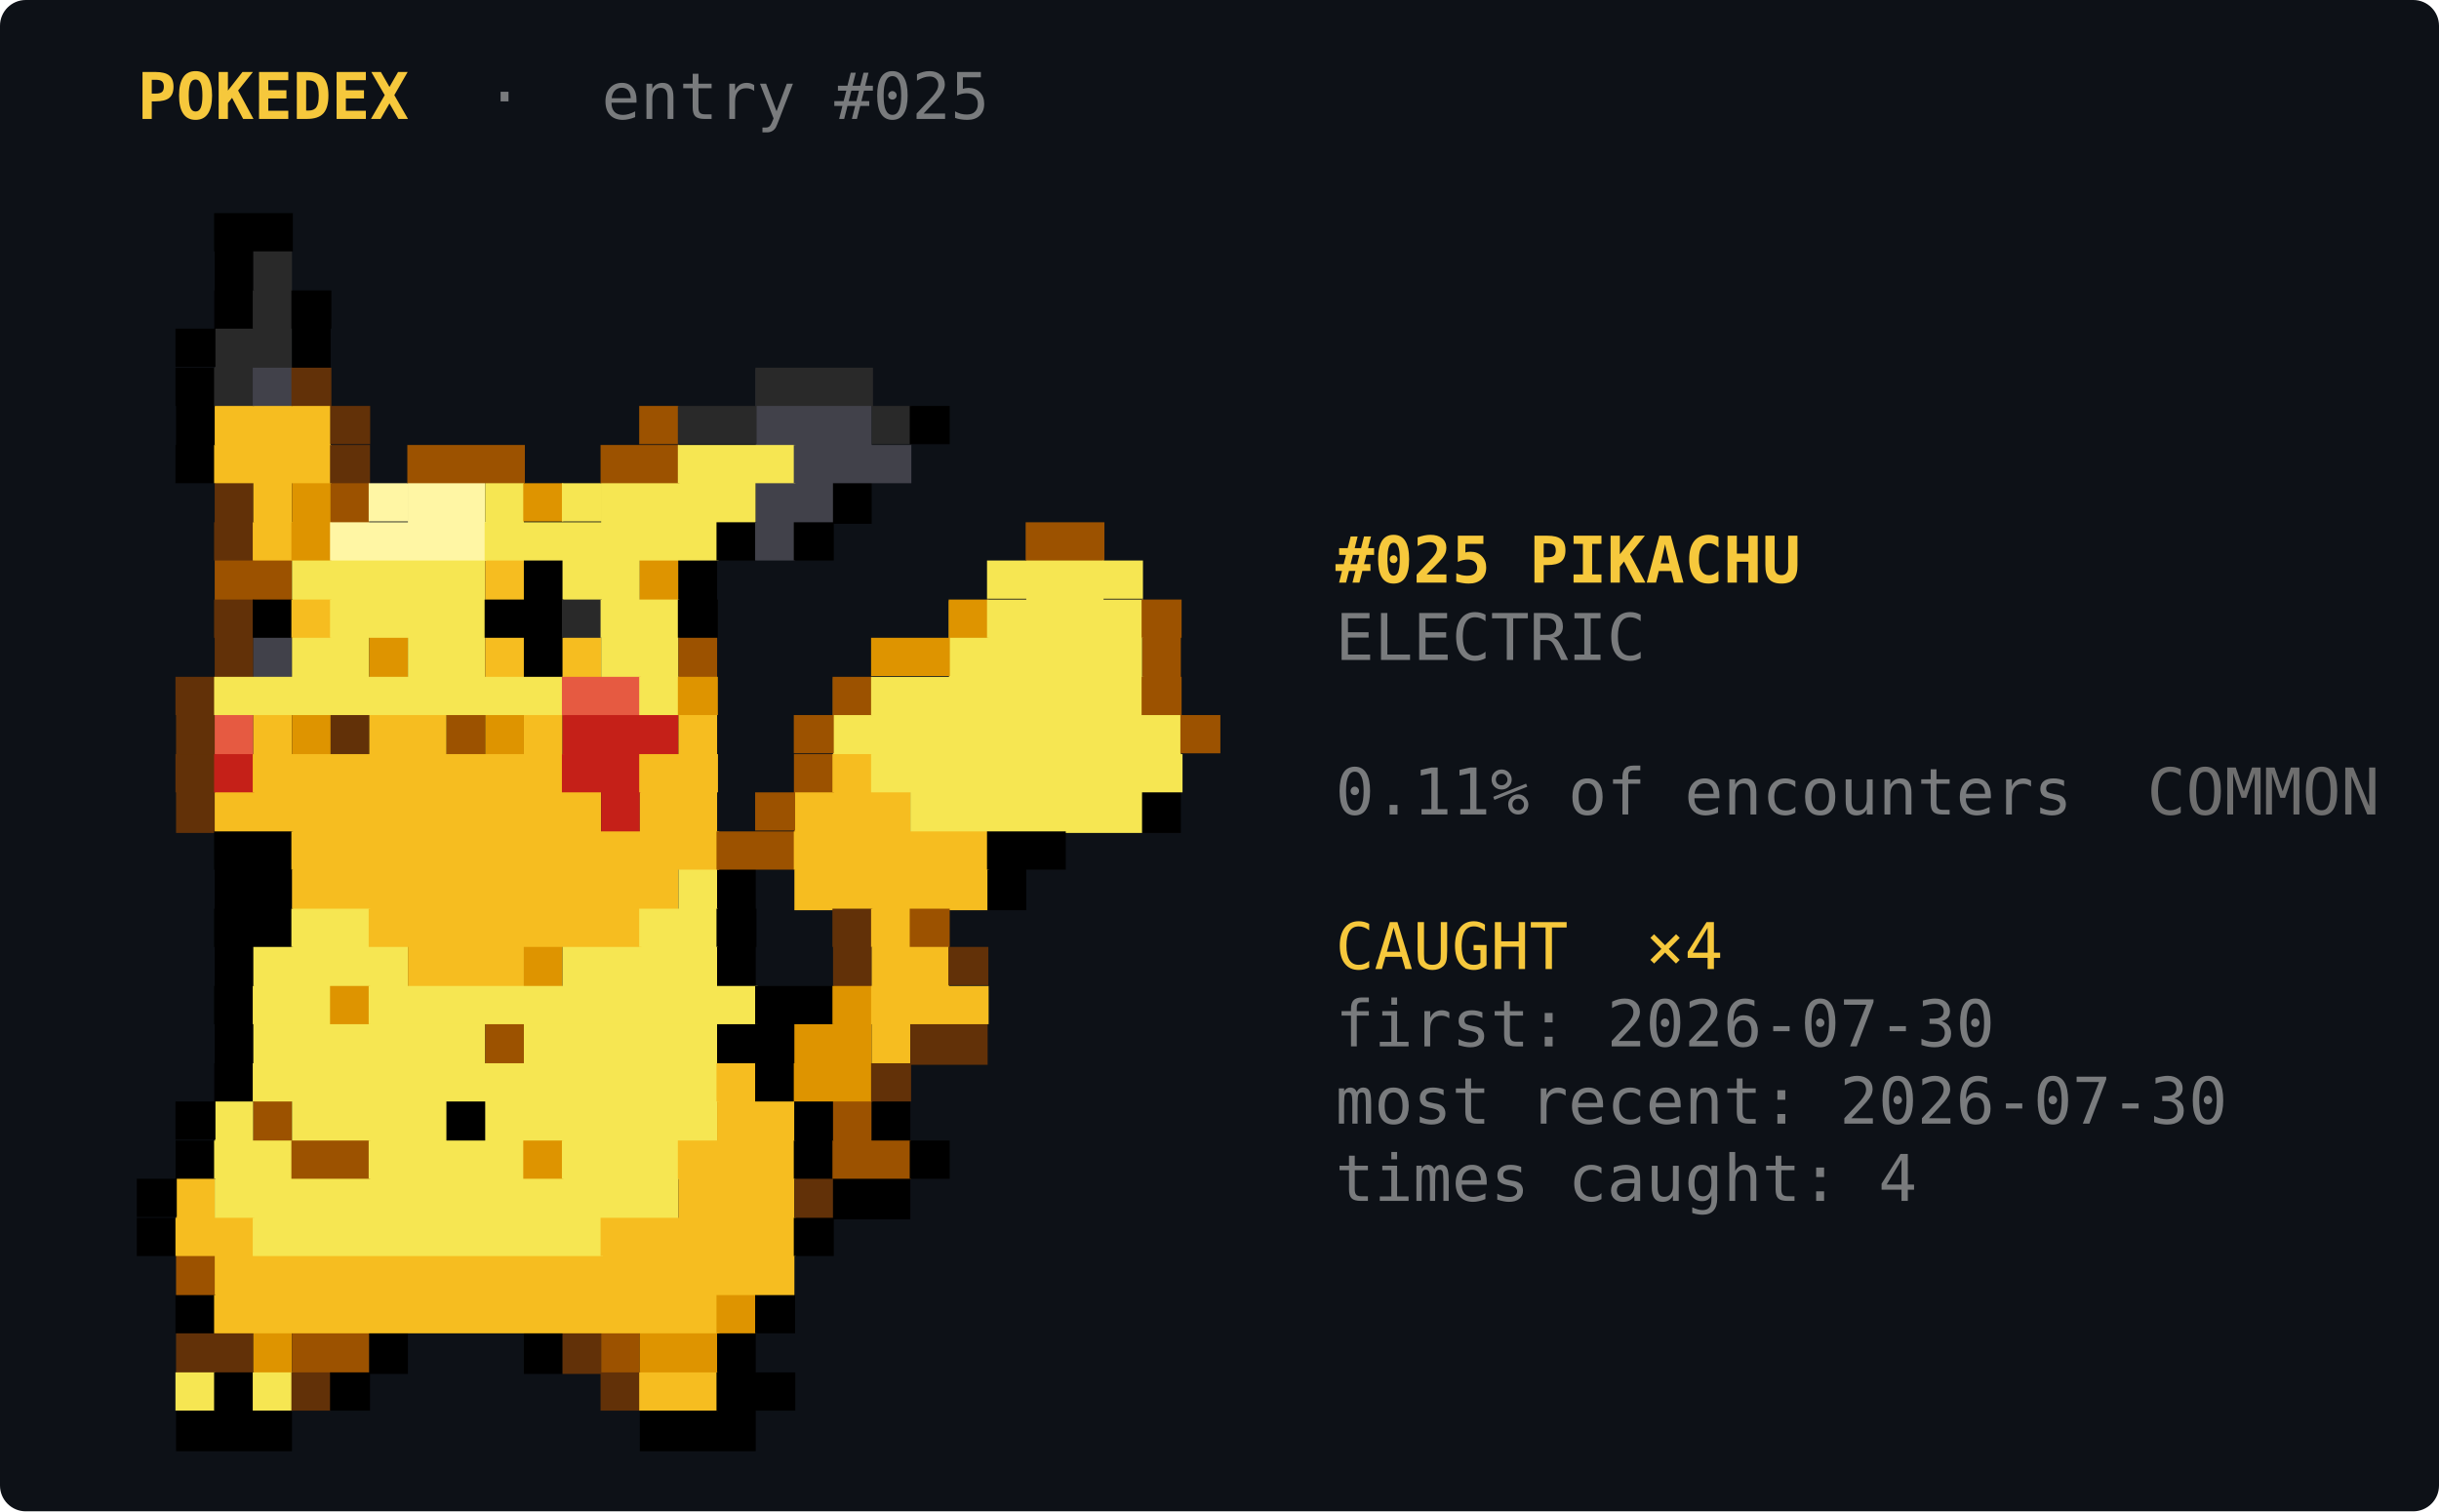
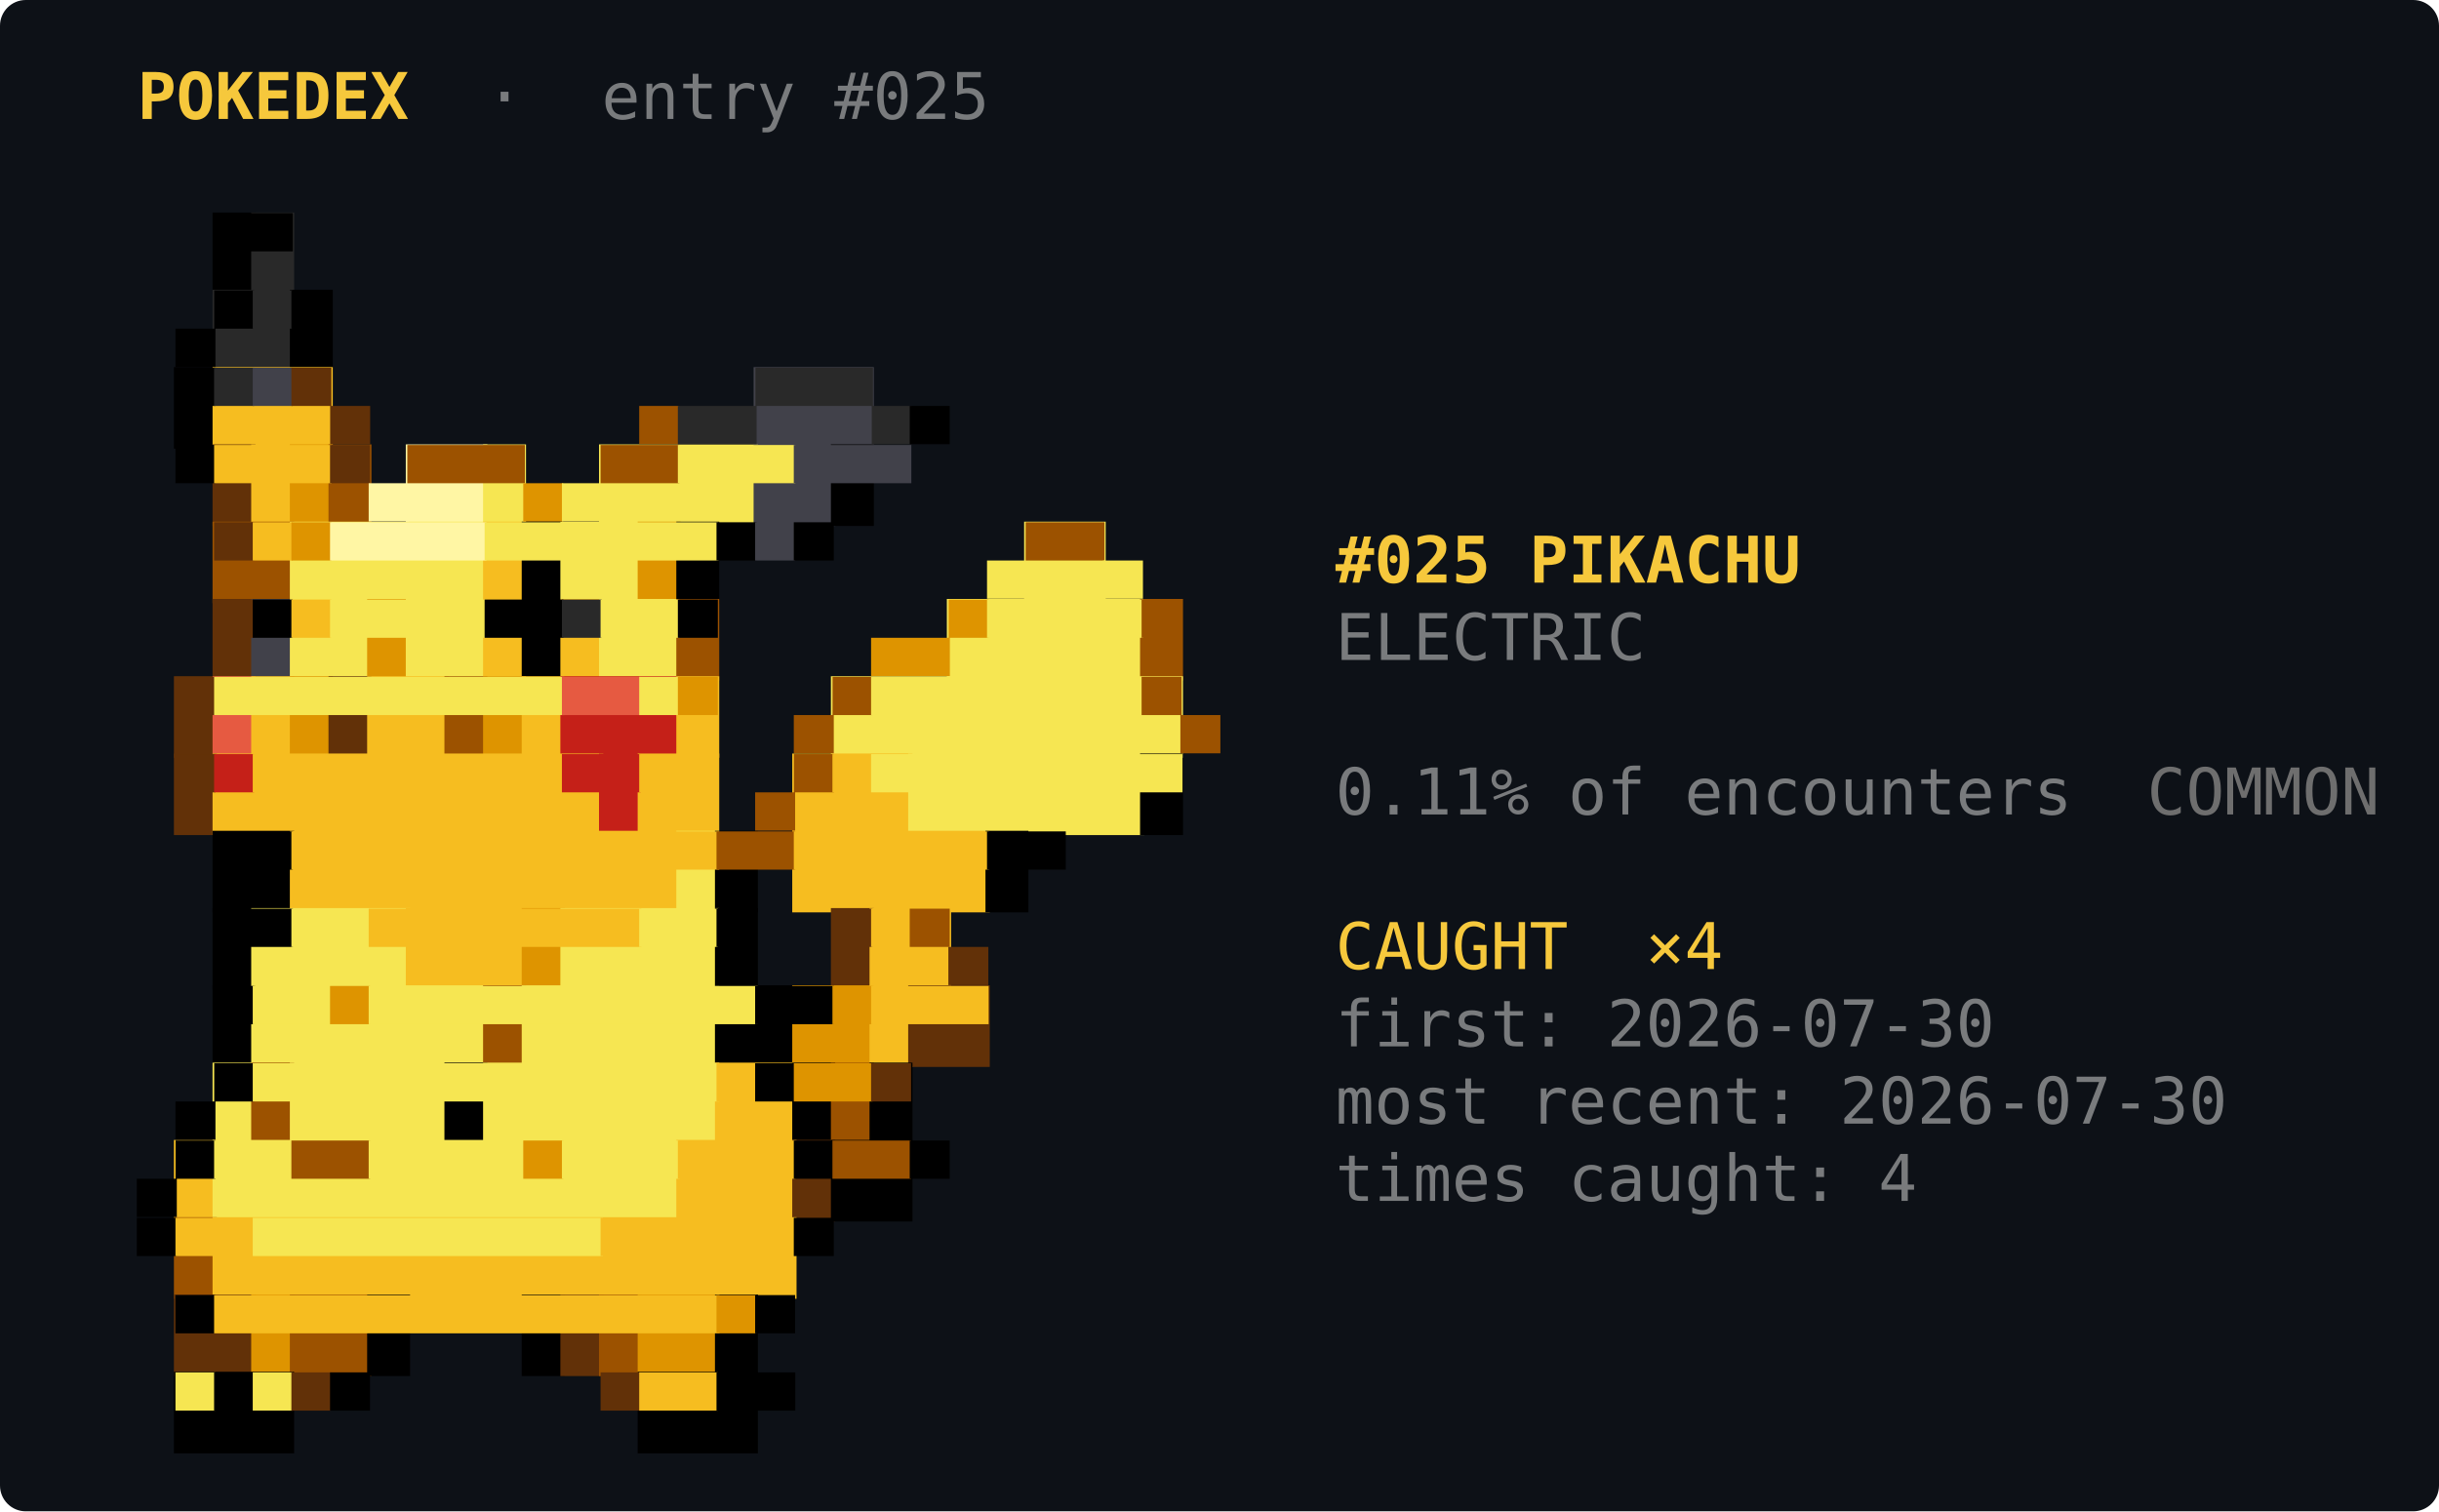
<svg xmlns="http://www.w3.org/2000/svg" width="568" height="352" viewBox="0 0 568.0 352.0" font-family="ui-monospace,SFMono-Regular,Menlo,Consolas,monospace" font-size="15">
  <rect width="100%" height="100%" fill="#0d1117" rx="6" />
-   <rect x="50" y="50" width="9" height="18" fill="#000000" />
-   <rect x="59" y="50" width="9" height="18" fill="#292929" />
-   <rect x="50" y="68" width="18" height="18" fill="#292929" />
-   <rect x="68" y="68" width="9" height="18" fill="#000000" />
-   <rect x="41" y="86" width="9" height="18" fill="#000000" />
-   <rect x="50" y="86" width="27" height="18" fill="#f6bd20" />
-   <rect x="176" y="86" width="27" height="18" fill="#41414a" />
-   <rect x="50" y="104" width="9" height="18" fill="#623108" />
-   <rect x="59" y="104" width="9" height="18" fill="#f6bd20" />
-   <rect x="68" y="104" width="9" height="18" fill="#de9400" />
-   <rect x="77" y="104" width="9" height="18" fill="#9c5200" />
-   <rect x="95" y="104" width="18" height="18" fill="#fff6a4" />
-   <rect x="113" y="104" width="9" height="18" fill="#f6e652" />
-   <rect x="140" y="104" width="36" height="18" fill="#f6e652" />
-   <rect x="176" y="104" width="18" height="18" fill="#41414a" />
-   <rect x="194" y="104" width="9" height="18" fill="#000000" />
-   <rect x="50" y="122" width="18" height="18" fill="#9c5200" />
-   <rect x="68" y="122" width="45" height="18" fill="#f6e652" />
-   <rect x="113" y="122" width="9" height="18" fill="#f6bd20" />
-   <rect x="122" y="122" width="9" height="18" fill="#000000" />
-   <rect x="131" y="122" width="18" height="18" fill="#f6e652" />
-   <rect x="149" y="122" width="9" height="18" fill="#de9400" />
-   <rect x="158" y="122" width="9" height="18" fill="#000000" />
-   <rect x="239" y="122" width="18" height="18" fill="#f6e652" />
-   <rect x="50" y="140" width="9" height="18" fill="#623108" />
-   <rect x="59" y="140" width="9" height="18" fill="#41414a" />
-   <rect x="68" y="140" width="18" height="18" fill="#f6e652" />
-   <rect x="86" y="140" width="9" height="18" fill="#de9400" />
-   <rect x="95" y="140" width="18" height="18" fill="#f6e652" />
-   <rect x="113" y="140" width="9" height="18" fill="#f6bd20" />
-   <rect x="122" y="140" width="9" height="18" fill="#000000" />
-   <rect x="131" y="140" width="9" height="18" fill="#f6bd20" />
-   <rect x="140" y="140" width="18" height="18" fill="#f6e652" />
-   <rect x="158" y="140" width="9" height="18" fill="#9c5200" />
-   <rect x="221" y="140" width="45" height="18" fill="#f6e652" />
-   <rect x="266" y="140" width="9" height="18" fill="#9c5200" />
-   <rect x="41" y="158" width="9" height="18" fill="#623108" />
-   <rect x="50" y="158" width="9" height="18" fill="#e65a41" />
-   <rect x="59" y="158" width="9" height="18" fill="#f6bd20" />
-   <rect x="68" y="158" width="9" height="18" fill="#de9400" />
-   <rect x="77" y="158" width="9" height="18" fill="#623108" />
-   <rect x="86" y="158" width="18" height="18" fill="#f6bd20" />
-   <rect x="104" y="158" width="9" height="18" fill="#9c5200" />
-   <rect x="113" y="158" width="9" height="18" fill="#de9400" />
-   <rect x="122" y="158" width="9" height="18" fill="#f6bd20" />
-   <rect x="131" y="158" width="27" height="18" fill="#c52018" />
-   <rect x="158" y="158" width="9" height="18" fill="#f6bd20" />
-   <rect x="194" y="158" width="81" height="18" fill="#f6e652" />
-   <rect x="41" y="176" width="9" height="18" fill="#623108" />
-   <rect x="50" y="176" width="90" height="18" fill="#f6bd20" />
-   <rect x="140" y="176" width="9" height="18" fill="#c52018" />
-   <rect x="149" y="176" width="18" height="18" fill="#f6bd20" />
-   <rect x="185" y="176" width="27" height="18" fill="#f6bd20" />
-   <rect x="212" y="176" width="54" height="18" fill="#f6e652" />
-   <rect x="266" y="176" width="9" height="18" fill="#000000" />
-   <rect x="50" y="194" width="18" height="18" fill="#000000" />
-   <rect x="68" y="194" width="90" height="18" fill="#f6bd20" />
-   <rect x="158" y="194" width="9" height="18" fill="#f6e652" />
-   <rect x="167" y="194" width="9" height="18" fill="#000000" />
-   <rect x="185" y="194" width="45" height="18" fill="#f6bd20" />
-   <rect x="230" y="194" width="9" height="18" fill="#000000" />
-   <rect x="50" y="212" width="9" height="18" fill="#000000" />
-   <rect x="59" y="212" width="36" height="18" fill="#f6e652" />
-   <rect x="95" y="212" width="27" height="18" fill="#f6bd20" />
-   <rect x="122" y="212" width="9" height="18" fill="#de9400" />
-   <rect x="131" y="212" width="36" height="18" fill="#f6e652" />
-   <rect x="167" y="212" width="9" height="18" fill="#000000" />
-   <rect x="194" y="212" width="9" height="18" fill="#623108" />
-   <rect x="203" y="212" width="18" height="18" fill="#f6bd20" />
-   <rect x="50" y="230" width="9" height="18" fill="#000000" />
-   <rect x="59" y="230" width="54" height="18" fill="#f6e652" />
-   <rect x="113" y="230" width="9" height="18" fill="#9c5200" />
-   <rect x="122" y="230" width="45" height="18" fill="#f6e652" />
-   <rect x="167" y="230" width="18" height="18" fill="#000000" />
-   <rect x="185" y="230" width="18" height="18" fill="#de9400" />
-   <rect x="203" y="230" width="9" height="18" fill="#f6bd20" />
-   <rect x="212" y="230" width="18" height="18" fill="#623108" />
-   <rect x="50" y="248" width="9" height="18" fill="#f6e652" />
-   <rect x="59" y="248" width="9" height="18" fill="#9c5200" />
-   <rect x="68" y="248" width="36" height="18" fill="#f6e652" />
-   <rect x="104" y="248" width="9" height="18" fill="#000000" />
-   <rect x="113" y="248" width="54" height="18" fill="#f6e652" />
-   <rect x="167" y="248" width="18" height="18" fill="#f6bd20" />
-   <rect x="185" y="248" width="9" height="18" fill="#000000" />
-   <rect x="194" y="248" width="9" height="18" fill="#9c5200" />
-   <rect x="203" y="248" width="9" height="18" fill="#000000" />
-   <rect x="41" y="266" width="9" height="18" fill="#f6bd20" />
-   <rect x="50" y="266" width="108" height="18" fill="#f6e652" />
-   <rect x="158" y="266" width="27" height="18" fill="#f6bd20" />
-   <rect x="185" y="266" width="9" height="18" fill="#623108" />
-   <rect x="194" y="266" width="18" height="18" fill="#000000" />
-   <rect x="41" y="284" width="9" height="18" fill="#9c5200" />
-   <rect x="50" y="284" width="135" height="18" fill="#f6bd20" />
-   <rect x="41" y="302" width="18" height="18" fill="#623108" />
-   <rect x="59" y="302" width="9" height="18" fill="#de9400" />
-   <rect x="68" y="302" width="18" height="18" fill="#9c5200" />
-   <rect x="86" y="302" width="9" height="18" fill="#000000" />
-   <rect x="122" y="302" width="9" height="18" fill="#000000" />
-   <rect x="131" y="302" width="9" height="18" fill="#623108" />
-   <rect x="140" y="302" width="9" height="18" fill="#9c5200" />
-   <rect x="149" y="302" width="18" height="18" fill="#de9400" />
-   <rect x="167" y="302" width="9" height="18" fill="#000000" />
-   <rect x="41" y="320" width="27" height="18" fill="#000000" />
-   <rect x="149" y="320" width="27" height="18" fill="#000000" />
-   <text x="32.00" y="27.70" fill="#f6c83c" font-weight="bold" xml:space="preserve">POKEDEX</text>
-   <text x="113.00" y="27.70" fill="#797b7d" xml:space="preserve">·  entry #025</text>
-   <text x="50.00" y="63.70" fill="#000000" xml:space="preserve">▀▀</text>
-   <text x="41.00" y="81.70" fill="#000000" xml:space="preserve">▄▀</text>
-   <text x="59.00" y="81.70" fill="#292929" xml:space="preserve">▀</text>
-   <text x="68.00" y="81.70" fill="#000000" xml:space="preserve">▀</text>
-   <text x="41.00" y="99.70" fill="#000000" xml:space="preserve">▀</text>
-   <text x="50.00" y="99.70" fill="#292929" xml:space="preserve">▀</text>
-   <text x="59.00" y="99.70" fill="#41414a" xml:space="preserve">▀</text>
-   <text x="68.00" y="99.70" fill="#623108" xml:space="preserve">▀▄</text>
-   <text x="149.00" y="99.70" fill="#9c5200" xml:space="preserve">▄</text>
-   <text x="158.00" y="99.70" fill="#292929" xml:space="preserve">▄▄▀▀▀▄</text>
-   <text x="212.00" y="99.70" fill="#000000" xml:space="preserve">▄</text>
-   <text x="41.00" y="117.70" fill="#000000" xml:space="preserve">▀</text>
-   <text x="50.00" y="117.70" fill="#f6bd20" xml:space="preserve">▀▀▀</text>
-   <text x="77.00" y="117.70" fill="#623108" xml:space="preserve">▀</text>
-   <text x="86.00" y="117.70" fill="#fff6a4" xml:space="preserve">▄</text>
-   <text x="95.00" y="117.70" fill="#9c5200" xml:space="preserve">▀▀▀</text>
-   <text x="122.00" y="117.70" fill="#de9400" xml:space="preserve">▄</text>
-   <text x="131.00" y="117.70" fill="#f6e652" xml:space="preserve">▄</text>
-   <text x="140.00" y="117.70" fill="#9c5200" xml:space="preserve">▀▀</text>
-   <text x="158.00" y="117.70" fill="#f6e652" xml:space="preserve">▀▀▀</text>
-   <text x="185.00" y="117.70" fill="#41414a" xml:space="preserve">▀▀▀</text>
-   <text x="50.00" y="135.70" fill="#623108" xml:space="preserve">▀</text>
-   <text x="59.00" y="135.70" fill="#f6bd20" xml:space="preserve">▀</text>
-   <text x="68.00" y="135.70" fill="#de9400" xml:space="preserve">▀</text>
-   <text x="77.00" y="135.70" fill="#fff6a4" xml:space="preserve">▀▀▀▀</text>
-   <text x="113.00" y="135.70" fill="#f6e652" xml:space="preserve">▀▀▀▀▀▀</text>
-   <text x="167.00" y="135.70" fill="#000000" xml:space="preserve">▀</text>
-   <text x="176.00" y="135.70" fill="#41414a" xml:space="preserve">▀</text>
-   <text x="185.00" y="135.70" fill="#000000" xml:space="preserve">▀</text>
-   <text x="230.00" y="135.70" fill="#f6e652" xml:space="preserve">▄</text>
-   <text x="239.00" y="135.70" fill="#9c5200" xml:space="preserve">▀▀</text>
-   <text x="257.00" y="135.70" fill="#f6e652" xml:space="preserve">▄</text>
-   <text x="311.00" y="135.70" fill="#f6c83c" font-weight="bold" xml:space="preserve">#025 PIKACHU</text>
-   <text x="50.00" y="153.70" fill="#623108" xml:space="preserve">▀</text>
-   <text x="59.00" y="153.70" fill="#000000" xml:space="preserve">▀</text>
-   <text x="68.00" y="153.70" fill="#f6bd20" xml:space="preserve">▀</text>
-   <text x="77.00" y="153.70" fill="#f6e652" xml:space="preserve">▀▀▀▀</text>
-   <text x="113.00" y="153.70" fill="#000000" xml:space="preserve">▀▀</text>
-   <text x="131.00" y="153.70" fill="#292929" xml:space="preserve">▀</text>
-   <text x="140.00" y="153.70" fill="#f6e652" xml:space="preserve">▀▀</text>
-   <text x="158.00" y="153.70" fill="#000000" xml:space="preserve">▀</text>
-   <text x="203.00" y="153.70" fill="#de9400" xml:space="preserve">▄▄▀</text>
-   <text x="230.00" y="153.70" fill="#f6e652" xml:space="preserve">▀▀▀▀</text>
-   <text x="266.00" y="153.70" fill="#9c5200" xml:space="preserve">▀</text>
-   <text x="311.00" y="153.70" fill="#797b7d" xml:space="preserve">ELECTRIC</text>
-   <text x="41.00" y="171.70" fill="#623108" xml:space="preserve">▀</text>
-   <text x="50.00" y="171.70" fill="#f6e652" xml:space="preserve">▀▀▀▀▀▀▀▀▀</text>
-   <text x="131.00" y="171.70" fill="#e65a41" xml:space="preserve">▀▀</text>
-   <text x="149.00" y="171.70" fill="#f6e652" xml:space="preserve">▀</text>
-   <text x="158.00" y="171.70" fill="#de9400" xml:space="preserve">▀</text>
-   <text x="185.00" y="171.70" fill="#9c5200" xml:space="preserve">▄▀</text>
-   <text x="203.00" y="171.70" fill="#f6e652" xml:space="preserve">▀▀▀▀▀▀▀</text>
-   <text x="266.00" y="171.70" fill="#9c5200" xml:space="preserve">▀▄</text>
-   <text x="41.00" y="189.70" fill="#623108" xml:space="preserve">▀</text>
-   <text x="50.00" y="189.70" fill="#c52018" xml:space="preserve">▀</text>
-   <text x="59.00" y="189.70" fill="#f6bd20" xml:space="preserve">▀▀▀▀▀▀▀▀</text>
-   <text x="131.00" y="189.70" fill="#c52018" xml:space="preserve">▀▀</text>
-   <text x="149.00" y="189.70" fill="#f6bd20" xml:space="preserve">▀▀</text>
-   <text x="176.00" y="189.70" fill="#9c5200" xml:space="preserve">▄▀</text>
-   <text x="194.00" y="189.70" fill="#f6bd20" xml:space="preserve">▀</text>
-   <text x="203.00" y="189.70" fill="#f6e652" xml:space="preserve">▀▀▀▀▀▀▀▀</text>
-   <text x="311.00" y="189.70" fill="#797b7d" xml:space="preserve">0.11% of encounters</text>
-   <text x="500.00" y="189.70" fill="#6e6e6e" xml:space="preserve">COMMON</text>
-   <text x="50.00" y="207.70" fill="#000000" xml:space="preserve">▀▀</text>
-   <text x="68.00" y="207.70" fill="#f6bd20" xml:space="preserve">▀▀▀▀▀▀▀▀▀▀▀</text>
-   <text x="167.00" y="207.70" fill="#9c5200" xml:space="preserve">▀▀</text>
-   <text x="185.00" y="207.70" fill="#f6bd20" xml:space="preserve">▀▀▀▀▀</text>
-   <text x="230.00" y="207.70" fill="#000000" xml:space="preserve">▀▀</text>
-   <text x="50.00" y="225.70" fill="#000000" xml:space="preserve">▀▀</text>
-   <text x="68.00" y="225.70" fill="#f6e652" xml:space="preserve">▀▀</text>
-   <text x="86.00" y="225.70" fill="#f6bd20" xml:space="preserve">▀▀▀▀▀▀▀</text>
-   <text x="149.00" y="225.70" fill="#f6e652" xml:space="preserve">▀▀</text>
-   <text x="167.00" y="225.70" fill="#000000" xml:space="preserve">▀</text>
-   <text x="194.00" y="225.70" fill="#623108" xml:space="preserve">▀</text>
-   <text x="203.00" y="225.70" fill="#f6bd20" xml:space="preserve">▀</text>
-   <text x="212.00" y="225.70" fill="#9c5200" xml:space="preserve">▀</text>
-   <text x="221.00" y="225.70" fill="#623108" xml:space="preserve">▄</text>
-   <text x="311.00" y="225.70" fill="#f6c83c" xml:space="preserve">CAUGHT  ×4</text>
-   <text x="50.00" y="243.70" fill="#000000" xml:space="preserve">▀</text>
-   <text x="59.00" y="243.70" fill="#f6e652" xml:space="preserve">▀▀</text>
-   <text x="77.00" y="243.70" fill="#de9400" xml:space="preserve">▀</text>
-   <text x="86.00" y="243.70" fill="#f6e652" xml:space="preserve">▀▀▀▀▀▀▀▀▀▀</text>
-   <text x="176.00" y="243.70" fill="#000000" xml:space="preserve">▀▀</text>
-   <text x="194.00" y="243.70" fill="#de9400" xml:space="preserve">▀</text>
-   <text x="203.00" y="243.70" fill="#f6bd20" xml:space="preserve">▀▀▀</text>
-   <text x="311.00" y="243.70" fill="#797b7d" xml:space="preserve">first: 2026-07-30</text>
-   <text x="41.00" y="261.70" fill="#000000" xml:space="preserve">▄▀</text>
-   <text x="59.00" y="261.70" fill="#f6e652" xml:space="preserve">▀▀▀▀▀▀▀▀▀▀▀▀</text>
-   <text x="167.00" y="261.70" fill="#f6bd20" xml:space="preserve">▀</text>
-   <text x="176.00" y="261.70" fill="#000000" xml:space="preserve">▀</text>
-   <text x="185.00" y="261.70" fill="#de9400" xml:space="preserve">▀▀</text>
-   <text x="203.00" y="261.70" fill="#623108" xml:space="preserve">▀</text>
-   <text x="311.00" y="261.70" fill="#797b7d" xml:space="preserve">most recent: 2026-07-30</text>
-   <text x="32.00" y="279.70" fill="#000000" xml:space="preserve">▄▀</text>
-   <text x="50.00" y="279.70" fill="#f6e652" xml:space="preserve">▀▀</text>
-   <text x="68.00" y="279.70" fill="#9c5200" xml:space="preserve">▀▀</text>
-   <text x="86.00" y="279.70" fill="#f6e652" xml:space="preserve">▀▀▀▀</text>
-   <text x="122.00" y="279.70" fill="#de9400" xml:space="preserve">▀</text>
-   <text x="131.00" y="279.70" fill="#f6e652" xml:space="preserve">▀▀▀</text>
-   <text x="158.00" y="279.70" fill="#f6bd20" xml:space="preserve">▀▀▀</text>
-   <text x="185.00" y="279.70" fill="#000000" xml:space="preserve">▀</text>
-   <text x="194.00" y="279.70" fill="#9c5200" xml:space="preserve">▀▀</text>
-   <text x="212.00" y="279.70" fill="#000000" xml:space="preserve">▀</text>
-   <text x="311.00" y="279.70" fill="#797b7d" xml:space="preserve">times caught: 4</text>
-   <text x="32.00" y="297.70" fill="#000000" xml:space="preserve">▀</text>
-   <text x="41.00" y="297.70" fill="#f6bd20" xml:space="preserve">▀▀</text>
-   <text x="59.00" y="297.70" fill="#f6e652" xml:space="preserve">▀▀▀▀▀▀▀▀▀</text>
-   <text x="140.00" y="297.70" fill="#f6bd20" xml:space="preserve">▀▀▀▀▀</text>
-   <text x="185.00" y="297.70" fill="#000000" xml:space="preserve">▀</text>
-   <text x="41.00" y="315.70" fill="#000000" xml:space="preserve">▀</text>
-   <text x="50.00" y="315.70" fill="#f6bd20" xml:space="preserve">▀▀▀▀▀▀▀▀▀▀▀▀▀</text>
-   <text x="167.00" y="315.70" fill="#de9400" xml:space="preserve">▀</text>
-   <text x="176.00" y="315.70" fill="#000000" xml:space="preserve">▀</text>
-   <text x="41.00" y="333.70" fill="#f6e652" xml:space="preserve">▀</text>
-   <text x="50.00" y="333.70" fill="#000000" xml:space="preserve">▀</text>
-   <text x="59.00" y="333.70" fill="#f6e652" xml:space="preserve">▀</text>
-   <text x="68.00" y="333.70" fill="#623108" xml:space="preserve">▀</text>
-   <text x="77.00" y="333.70" fill="#000000" xml:space="preserve">▀</text>
-   <text x="140.00" y="333.70" fill="#623108" xml:space="preserve">▀</text>
-   <text x="149.00" y="333.70" fill="#f6bd20" xml:space="preserve">▀▀</text>
-   <text x="167.00" y="333.70" fill="#000000" xml:space="preserve">▀▀</text>
+   <rect x="49.5" y="49.5" width="10" height="19" fill="#000000" />
+   <rect x="58.5" y="49.5" width="10" height="19" fill="#292929" />
+   <rect x="49.5" y="67.5" width="19" height="19" fill="#292929" />
+   <rect x="67.5" y="67.5" width="10" height="19" fill="#000000" />
+   <rect x="40.5" y="85.5" width="10" height="19" fill="#000000" />
+   <rect x="49.5" y="85.5" width="28" height="19" fill="#f6bd20" />
+   <rect x="175.5" y="85.5" width="28" height="19" fill="#41414a" />
+   <rect x="49.5" y="103.5" width="10" height="19" fill="#623108" />
+   <rect x="58.5" y="103.5" width="10" height="19" fill="#f6bd20" />
+   <rect x="67.5" y="103.5" width="10" height="19" fill="#de9400" />
+   <rect x="76.5" y="103.5" width="10" height="19" fill="#9c5200" />
+   <rect x="94.5" y="103.5" width="19" height="19" fill="#fff6a4" />
+   <rect x="112.5" y="103.5" width="10" height="19" fill="#f6e652" />
+   <rect x="139.5" y="103.5" width="37" height="19" fill="#f6e652" />
+   <rect x="175.5" y="103.5" width="19" height="19" fill="#41414a" />
+   <rect x="193.5" y="103.5" width="10" height="19" fill="#000000" />
+   <rect x="49.5" y="121.5" width="19" height="19" fill="#9c5200" />
+   <rect x="67.5" y="121.5" width="46" height="19" fill="#f6e652" />
+   <rect x="112.5" y="121.5" width="10" height="19" fill="#f6bd20" />
+   <rect x="121.5" y="121.5" width="10" height="19" fill="#000000" />
+   <rect x="130.5" y="121.5" width="19" height="19" fill="#f6e652" />
+   <rect x="148.5" y="121.5" width="10" height="19" fill="#de9400" />
+   <rect x="157.5" y="121.5" width="10" height="19" fill="#000000" />
+   <rect x="238.5" y="121.5" width="19" height="19" fill="#f6e652" />
+   <rect x="49.5" y="139.5" width="10" height="19" fill="#623108" />
+   <rect x="58.5" y="139.5" width="10" height="19" fill="#41414a" />
+   <rect x="67.5" y="139.5" width="19" height="19" fill="#f6e652" />
+   <rect x="85.5" y="139.5" width="10" height="19" fill="#de9400" />
+   <rect x="94.5" y="139.5" width="19" height="19" fill="#f6e652" />
+   <rect x="112.5" y="139.5" width="10" height="19" fill="#f6bd20" />
+   <rect x="121.5" y="139.5" width="10" height="19" fill="#000000" />
+   <rect x="130.5" y="139.5" width="10" height="19" fill="#f6bd20" />
+   <rect x="139.5" y="139.5" width="19" height="19" fill="#f6e652" />
+   <rect x="157.5" y="139.5" width="10" height="19" fill="#9c5200" />
+   <rect x="220.5" y="139.5" width="46" height="19" fill="#f6e652" />
+   <rect x="265.5" y="139.5" width="10" height="19" fill="#9c5200" />
+   <rect x="40.5" y="157.5" width="10" height="19" fill="#623108" />
+   <rect x="49.5" y="157.5" width="10" height="19" fill="#e65a41" />
+   <rect x="58.5" y="157.5" width="10" height="19" fill="#f6bd20" />
+   <rect x="67.5" y="157.5" width="10" height="19" fill="#de9400" />
+   <rect x="76.5" y="157.5" width="10" height="19" fill="#623108" />
+   <rect x="85.5" y="157.5" width="19" height="19" fill="#f6bd20" />
+   <rect x="103.5" y="157.5" width="10" height="19" fill="#9c5200" />
+   <rect x="112.5" y="157.5" width="10" height="19" fill="#de9400" />
+   <rect x="121.5" y="157.5" width="10" height="19" fill="#f6bd20" />
+   <rect x="130.5" y="157.5" width="28" height="19" fill="#c52018" />
+   <rect x="157.5" y="157.5" width="10" height="19" fill="#f6bd20" />
+   <rect x="193.5" y="157.5" width="82" height="19" fill="#f6e652" />
+   <rect x="40.5" y="175.5" width="10" height="19" fill="#623108" />
+   <rect x="49.5" y="175.5" width="91" height="19" fill="#f6bd20" />
+   <rect x="139.5" y="175.5" width="10" height="19" fill="#c52018" />
+   <rect x="148.5" y="175.5" width="19" height="19" fill="#f6bd20" />
+   <rect x="184.5" y="175.5" width="28" height="19" fill="#f6bd20" />
+   <rect x="211.5" y="175.5" width="55" height="19" fill="#f6e652" />
+   <rect x="265.5" y="175.5" width="10" height="19" fill="#000000" />
+   <rect x="49.5" y="193.5" width="19" height="19" fill="#000000" />
+   <rect x="67.5" y="193.5" width="91" height="19" fill="#f6bd20" />
+   <rect x="157.5" y="193.5" width="10" height="19" fill="#f6e652" />
+   <rect x="166.5" y="193.5" width="10" height="19" fill="#000000" />
+   <rect x="184.5" y="193.5" width="46" height="19" fill="#f6bd20" />
+   <rect x="229.5" y="193.5" width="10" height="19" fill="#000000" />
+   <rect x="49.5" y="211.5" width="10" height="19" fill="#000000" />
+   <rect x="58.5" y="211.5" width="37" height="19" fill="#f6e652" />
+   <rect x="94.5" y="211.5" width="28" height="19" fill="#f6bd20" />
+   <rect x="121.5" y="211.5" width="10" height="19" fill="#de9400" />
+   <rect x="130.5" y="211.5" width="37" height="19" fill="#f6e652" />
+   <rect x="166.5" y="211.5" width="10" height="19" fill="#000000" />
+   <rect x="193.5" y="211.5" width="10" height="19" fill="#623108" />
+   <rect x="202.5" y="211.5" width="19" height="19" fill="#f6bd20" />
+   <rect x="49.5" y="229.5" width="10" height="19" fill="#000000" />
+   <rect x="58.5" y="229.5" width="55" height="19" fill="#f6e652" />
+   <rect x="112.5" y="229.5" width="10" height="19" fill="#9c5200" />
+   <rect x="121.5" y="229.5" width="46" height="19" fill="#f6e652" />
+   <rect x="166.5" y="229.5" width="19" height="19" fill="#000000" />
+   <rect x="184.5" y="229.5" width="19" height="19" fill="#de9400" />
+   <rect x="202.5" y="229.5" width="10" height="19" fill="#f6bd20" />
+   <rect x="211.5" y="229.5" width="19" height="19" fill="#623108" />
+   <rect x="49.5" y="247.5" width="10" height="19" fill="#f6e652" />
+   <rect x="58.5" y="247.5" width="10" height="19" fill="#9c5200" />
+   <rect x="67.5" y="247.5" width="37" height="19" fill="#f6e652" />
+   <rect x="103.5" y="247.5" width="10" height="19" fill="#000000" />
+   <rect x="112.5" y="247.5" width="55" height="19" fill="#f6e652" />
+   <rect x="166.5" y="247.5" width="19" height="19" fill="#f6bd20" />
+   <rect x="184.5" y="247.5" width="10" height="19" fill="#000000" />
+   <rect x="193.5" y="247.5" width="10" height="19" fill="#9c5200" />
+   <rect x="202.5" y="247.5" width="10" height="19" fill="#000000" />
+   <rect x="40.5" y="265.5" width="10" height="19" fill="#f6bd20" />
+   <rect x="49.5" y="265.5" width="109" height="19" fill="#f6e652" />
+   <rect x="157.5" y="265.5" width="28" height="19" fill="#f6bd20" />
+   <rect x="184.5" y="265.5" width="10" height="19" fill="#623108" />
+   <rect x="193.5" y="265.5" width="19" height="19" fill="#000000" />
+   <rect x="40.5" y="283.5" width="10" height="19" fill="#9c5200" />
+   <rect x="49.5" y="283.5" width="136" height="19" fill="#f6bd20" />
+   <rect x="40.5" y="301.5" width="19" height="19" fill="#623108" />
+   <rect x="58.5" y="301.5" width="10" height="19" fill="#de9400" />
+   <rect x="67.5" y="301.5" width="19" height="19" fill="#9c5200" />
+   <rect x="85.5" y="301.5" width="10" height="19" fill="#000000" />
+   <rect x="121.5" y="301.5" width="10" height="19" fill="#000000" />
+   <rect x="130.5" y="301.5" width="10" height="19" fill="#623108" />
+   <rect x="139.5" y="301.5" width="10" height="19" fill="#9c5200" />
+   <rect x="148.5" y="301.5" width="19" height="19" fill="#de9400" />
+   <rect x="166.5" y="301.5" width="10" height="19" fill="#000000" />
+   <rect x="40.5" y="319.5" width="28" height="19" fill="#000000" />
+   <rect x="148.5" y="319.5" width="28" height="19" fill="#000000" />
+   <text x="32" y="27.7" fill="#f6c83c" font-weight="bold" textLength="63" lengthAdjust="spacing" xml:space="preserve">POKEDEX</text>
+   <text x="113" y="27.7" fill="#797b7d" textLength="117" lengthAdjust="spacing" xml:space="preserve">·  entry #025</text>
+   <text x="50" y="63.7" fill="#000000" textLength="18" lengthAdjust="spacing" xml:space="preserve">▀▀</text>
+   <text x="41" y="81.7" fill="#000000" textLength="18" lengthAdjust="spacing" xml:space="preserve">▄▀</text>
+   <text x="59" y="81.7" fill="#292929" textLength="9" lengthAdjust="spacing" xml:space="preserve">▀</text>
+   <text x="68" y="81.7" fill="#000000" textLength="9" lengthAdjust="spacing" xml:space="preserve">▀</text>
+   <text x="41" y="99.7" fill="#000000" textLength="9" lengthAdjust="spacing" xml:space="preserve">▀</text>
+   <text x="50" y="99.7" fill="#292929" textLength="9" lengthAdjust="spacing" xml:space="preserve">▀</text>
+   <text x="59" y="99.7" fill="#41414a" textLength="9" lengthAdjust="spacing" xml:space="preserve">▀</text>
+   <text x="68" y="99.7" fill="#623108" textLength="18" lengthAdjust="spacing" xml:space="preserve">▀▄</text>
+   <text x="149" y="99.7" fill="#9c5200" textLength="9" lengthAdjust="spacing" xml:space="preserve">▄</text>
+   <text x="158" y="99.7" fill="#292929" textLength="54" lengthAdjust="spacing" xml:space="preserve">▄▄▀▀▀▄</text>
+   <text x="212" y="99.7" fill="#000000" textLength="9" lengthAdjust="spacing" xml:space="preserve">▄</text>
+   <text x="41" y="117.7" fill="#000000" textLength="9" lengthAdjust="spacing" xml:space="preserve">▀</text>
+   <text x="50" y="117.7" fill="#f6bd20" textLength="27" lengthAdjust="spacing" xml:space="preserve">▀▀▀</text>
+   <text x="77" y="117.7" fill="#623108" textLength="9" lengthAdjust="spacing" xml:space="preserve">▀</text>
+   <text x="86" y="117.7" fill="#fff6a4" textLength="9" lengthAdjust="spacing" xml:space="preserve">▄</text>
+   <text x="95" y="117.7" fill="#9c5200" textLength="27" lengthAdjust="spacing" xml:space="preserve">▀▀▀</text>
+   <text x="122" y="117.7" fill="#de9400" textLength="9" lengthAdjust="spacing" xml:space="preserve">▄</text>
+   <text x="131" y="117.7" fill="#f6e652" textLength="9" lengthAdjust="spacing" xml:space="preserve">▄</text>
+   <text x="140" y="117.7" fill="#9c5200" textLength="18" lengthAdjust="spacing" xml:space="preserve">▀▀</text>
+   <text x="158" y="117.7" fill="#f6e652" textLength="27" lengthAdjust="spacing" xml:space="preserve">▀▀▀</text>
+   <text x="185" y="117.7" fill="#41414a" textLength="27" lengthAdjust="spacing" xml:space="preserve">▀▀▀</text>
+   <text x="50" y="135.7" fill="#623108" textLength="9" lengthAdjust="spacing" xml:space="preserve">▀</text>
+   <text x="59" y="135.7" fill="#f6bd20" textLength="9" lengthAdjust="spacing" xml:space="preserve">▀</text>
+   <text x="68" y="135.7" fill="#de9400" textLength="9" lengthAdjust="spacing" xml:space="preserve">▀</text>
+   <text x="77" y="135.7" fill="#fff6a4" textLength="36" lengthAdjust="spacing" xml:space="preserve">▀▀▀▀</text>
+   <text x="113" y="135.7" fill="#f6e652" textLength="54" lengthAdjust="spacing" xml:space="preserve">▀▀▀▀▀▀</text>
+   <text x="167" y="135.7" fill="#000000" textLength="9" lengthAdjust="spacing" xml:space="preserve">▀</text>
+   <text x="176" y="135.7" fill="#41414a" textLength="9" lengthAdjust="spacing" xml:space="preserve">▀</text>
+   <text x="185" y="135.7" fill="#000000" textLength="9" lengthAdjust="spacing" xml:space="preserve">▀</text>
+   <text x="230" y="135.7" fill="#f6e652" textLength="9" lengthAdjust="spacing" xml:space="preserve">▄</text>
+   <text x="239" y="135.7" fill="#9c5200" textLength="18" lengthAdjust="spacing" xml:space="preserve">▀▀</text>
+   <text x="257" y="135.7" fill="#f6e652" textLength="9" lengthAdjust="spacing" xml:space="preserve">▄</text>
+   <text x="311" y="135.7" fill="#f6c83c" font-weight="bold" textLength="108" lengthAdjust="spacing" xml:space="preserve">#025 PIKACHU</text>
+   <text x="50" y="153.7" fill="#623108" textLength="9" lengthAdjust="spacing" xml:space="preserve">▀</text>
+   <text x="59" y="153.7" fill="#000000" textLength="9" lengthAdjust="spacing" xml:space="preserve">▀</text>
+   <text x="68" y="153.7" fill="#f6bd20" textLength="9" lengthAdjust="spacing" xml:space="preserve">▀</text>
+   <text x="77" y="153.7" fill="#f6e652" textLength="36" lengthAdjust="spacing" xml:space="preserve">▀▀▀▀</text>
+   <text x="113" y="153.7" fill="#000000" textLength="18" lengthAdjust="spacing" xml:space="preserve">▀▀</text>
+   <text x="131" y="153.7" fill="#292929" textLength="9" lengthAdjust="spacing" xml:space="preserve">▀</text>
+   <text x="140" y="153.7" fill="#f6e652" textLength="18" lengthAdjust="spacing" xml:space="preserve">▀▀</text>
+   <text x="158" y="153.7" fill="#000000" textLength="9" lengthAdjust="spacing" xml:space="preserve">▀</text>
+   <text x="203" y="153.7" fill="#de9400" textLength="27" lengthAdjust="spacing" xml:space="preserve">▄▄▀</text>
+   <text x="230" y="153.7" fill="#f6e652" textLength="36" lengthAdjust="spacing" xml:space="preserve">▀▀▀▀</text>
+   <text x="266" y="153.7" fill="#9c5200" textLength="9" lengthAdjust="spacing" xml:space="preserve">▀</text>
+   <text x="311" y="153.7" fill="#797b7d" textLength="72" lengthAdjust="spacing" xml:space="preserve">ELECTRIC</text>
+   <text x="41" y="171.7" fill="#623108" textLength="9" lengthAdjust="spacing" xml:space="preserve">▀</text>
+   <text x="50" y="171.7" fill="#f6e652" textLength="81" lengthAdjust="spacing" xml:space="preserve">▀▀▀▀▀▀▀▀▀</text>
+   <text x="131" y="171.7" fill="#e65a41" textLength="18" lengthAdjust="spacing" xml:space="preserve">▀▀</text>
+   <text x="149" y="171.7" fill="#f6e652" textLength="9" lengthAdjust="spacing" xml:space="preserve">▀</text>
+   <text x="158" y="171.7" fill="#de9400" textLength="9" lengthAdjust="spacing" xml:space="preserve">▀</text>
+   <text x="185" y="171.7" fill="#9c5200" textLength="18" lengthAdjust="spacing" xml:space="preserve">▄▀</text>
+   <text x="203" y="171.7" fill="#f6e652" textLength="63" lengthAdjust="spacing" xml:space="preserve">▀▀▀▀▀▀▀</text>
+   <text x="266" y="171.7" fill="#9c5200" textLength="18" lengthAdjust="spacing" xml:space="preserve">▀▄</text>
+   <text x="41" y="189.7" fill="#623108" textLength="9" lengthAdjust="spacing" xml:space="preserve">▀</text>
+   <text x="50" y="189.7" fill="#c52018" textLength="9" lengthAdjust="spacing" xml:space="preserve">▀</text>
+   <text x="59" y="189.7" fill="#f6bd20" textLength="72" lengthAdjust="spacing" xml:space="preserve">▀▀▀▀▀▀▀▀</text>
+   <text x="131" y="189.7" fill="#c52018" textLength="18" lengthAdjust="spacing" xml:space="preserve">▀▀</text>
+   <text x="149" y="189.7" fill="#f6bd20" textLength="18" lengthAdjust="spacing" xml:space="preserve">▀▀</text>
+   <text x="176" y="189.7" fill="#9c5200" textLength="18" lengthAdjust="spacing" xml:space="preserve">▄▀</text>
+   <text x="194" y="189.7" fill="#f6bd20" textLength="9" lengthAdjust="spacing" xml:space="preserve">▀</text>
+   <text x="203" y="189.7" fill="#f6e652" textLength="72" lengthAdjust="spacing" xml:space="preserve">▀▀▀▀▀▀▀▀</text>
+   <text x="311" y="189.7" fill="#797b7d" textLength="171" lengthAdjust="spacing" xml:space="preserve">0.11% of encounters</text>
+   <text x="500" y="189.7" fill="#6e6e6e" textLength="54" lengthAdjust="spacing" xml:space="preserve">COMMON</text>
+   <text x="50" y="207.7" fill="#000000" textLength="18" lengthAdjust="spacing" xml:space="preserve">▀▀</text>
+   <text x="68" y="207.7" fill="#f6bd20" textLength="99" lengthAdjust="spacing" xml:space="preserve">▀▀▀▀▀▀▀▀▀▀▀</text>
+   <text x="167" y="207.7" fill="#9c5200" textLength="18" lengthAdjust="spacing" xml:space="preserve">▀▀</text>
+   <text x="185" y="207.7" fill="#f6bd20" textLength="45" lengthAdjust="spacing" xml:space="preserve">▀▀▀▀▀</text>
+   <text x="230" y="207.7" fill="#000000" textLength="18" lengthAdjust="spacing" xml:space="preserve">▀▀</text>
+   <text x="50" y="225.7" fill="#000000" textLength="18" lengthAdjust="spacing" xml:space="preserve">▀▀</text>
+   <text x="68" y="225.7" fill="#f6e652" textLength="18" lengthAdjust="spacing" xml:space="preserve">▀▀</text>
+   <text x="86" y="225.7" fill="#f6bd20" textLength="63" lengthAdjust="spacing" xml:space="preserve">▀▀▀▀▀▀▀</text>
+   <text x="149" y="225.7" fill="#f6e652" textLength="18" lengthAdjust="spacing" xml:space="preserve">▀▀</text>
+   <text x="167" y="225.7" fill="#000000" textLength="9" lengthAdjust="spacing" xml:space="preserve">▀</text>
+   <text x="194" y="225.7" fill="#623108" textLength="9" lengthAdjust="spacing" xml:space="preserve">▀</text>
+   <text x="203" y="225.7" fill="#f6bd20" textLength="9" lengthAdjust="spacing" xml:space="preserve">▀</text>
+   <text x="212" y="225.7" fill="#9c5200" textLength="9" lengthAdjust="spacing" xml:space="preserve">▀</text>
+   <text x="221" y="225.7" fill="#623108" textLength="9" lengthAdjust="spacing" xml:space="preserve">▄</text>
+   <text x="311" y="225.7" fill="#f6c83c" textLength="90" lengthAdjust="spacing" xml:space="preserve">CAUGHT  ×4</text>
+   <text x="50" y="243.7" fill="#000000" textLength="9" lengthAdjust="spacing" xml:space="preserve">▀</text>
+   <text x="59" y="243.7" fill="#f6e652" textLength="18" lengthAdjust="spacing" xml:space="preserve">▀▀</text>
+   <text x="77" y="243.7" fill="#de9400" textLength="9" lengthAdjust="spacing" xml:space="preserve">▀</text>
+   <text x="86" y="243.7" fill="#f6e652" textLength="90" lengthAdjust="spacing" xml:space="preserve">▀▀▀▀▀▀▀▀▀▀</text>
+   <text x="176" y="243.7" fill="#000000" textLength="18" lengthAdjust="spacing" xml:space="preserve">▀▀</text>
+   <text x="194" y="243.7" fill="#de9400" textLength="9" lengthAdjust="spacing" xml:space="preserve">▀</text>
+   <text x="203" y="243.7" fill="#f6bd20" textLength="27" lengthAdjust="spacing" xml:space="preserve">▀▀▀</text>
+   <text x="311" y="243.7" fill="#797b7d" textLength="153" lengthAdjust="spacing" xml:space="preserve">first: 2026-07-30</text>
+   <text x="41" y="261.7" fill="#000000" textLength="18" lengthAdjust="spacing" xml:space="preserve">▄▀</text>
+   <text x="59" y="261.7" fill="#f6e652" textLength="108" lengthAdjust="spacing" xml:space="preserve">▀▀▀▀▀▀▀▀▀▀▀▀</text>
+   <text x="167" y="261.7" fill="#f6bd20" textLength="9" lengthAdjust="spacing" xml:space="preserve">▀</text>
+   <text x="176" y="261.7" fill="#000000" textLength="9" lengthAdjust="spacing" xml:space="preserve">▀</text>
+   <text x="185" y="261.7" fill="#de9400" textLength="18" lengthAdjust="spacing" xml:space="preserve">▀▀</text>
+   <text x="203" y="261.7" fill="#623108" textLength="9" lengthAdjust="spacing" xml:space="preserve">▀</text>
+   <text x="311" y="261.7" fill="#797b7d" textLength="207" lengthAdjust="spacing" xml:space="preserve">most recent: 2026-07-30</text>
+   <text x="32" y="279.7" fill="#000000" textLength="18" lengthAdjust="spacing" xml:space="preserve">▄▀</text>
+   <text x="50" y="279.7" fill="#f6e652" textLength="18" lengthAdjust="spacing" xml:space="preserve">▀▀</text>
+   <text x="68" y="279.7" fill="#9c5200" textLength="18" lengthAdjust="spacing" xml:space="preserve">▀▀</text>
+   <text x="86" y="279.7" fill="#f6e652" textLength="36" lengthAdjust="spacing" xml:space="preserve">▀▀▀▀</text>
+   <text x="122" y="279.7" fill="#de9400" textLength="9" lengthAdjust="spacing" xml:space="preserve">▀</text>
+   <text x="131" y="279.7" fill="#f6e652" textLength="27" lengthAdjust="spacing" xml:space="preserve">▀▀▀</text>
+   <text x="158" y="279.7" fill="#f6bd20" textLength="27" lengthAdjust="spacing" xml:space="preserve">▀▀▀</text>
+   <text x="185" y="279.7" fill="#000000" textLength="9" lengthAdjust="spacing" xml:space="preserve">▀</text>
+   <text x="194" y="279.7" fill="#9c5200" textLength="18" lengthAdjust="spacing" xml:space="preserve">▀▀</text>
+   <text x="212" y="279.7" fill="#000000" textLength="9" lengthAdjust="spacing" xml:space="preserve">▀</text>
+   <text x="311" y="279.7" fill="#797b7d" textLength="135" lengthAdjust="spacing" xml:space="preserve">times caught: 4</text>
+   <text x="32" y="297.7" fill="#000000" textLength="9" lengthAdjust="spacing" xml:space="preserve">▀</text>
+   <text x="41" y="297.7" fill="#f6bd20" textLength="18" lengthAdjust="spacing" xml:space="preserve">▀▀</text>
+   <text x="59" y="297.7" fill="#f6e652" textLength="81" lengthAdjust="spacing" xml:space="preserve">▀▀▀▀▀▀▀▀▀</text>
+   <text x="140" y="297.7" fill="#f6bd20" textLength="45" lengthAdjust="spacing" xml:space="preserve">▀▀▀▀▀</text>
+   <text x="185" y="297.7" fill="#000000" textLength="9" lengthAdjust="spacing" xml:space="preserve">▀</text>
+   <text x="41" y="315.7" fill="#000000" textLength="9" lengthAdjust="spacing" xml:space="preserve">▀</text>
+   <text x="50" y="315.7" fill="#f6bd20" textLength="117" lengthAdjust="spacing" xml:space="preserve">▀▀▀▀▀▀▀▀▀▀▀▀▀</text>
+   <text x="167" y="315.7" fill="#de9400" textLength="9" lengthAdjust="spacing" xml:space="preserve">▀</text>
+   <text x="176" y="315.7" fill="#000000" textLength="9" lengthAdjust="spacing" xml:space="preserve">▀</text>
+   <text x="41" y="333.7" fill="#f6e652" textLength="9" lengthAdjust="spacing" xml:space="preserve">▀</text>
+   <text x="50" y="333.7" fill="#000000" textLength="9" lengthAdjust="spacing" xml:space="preserve">▀</text>
+   <text x="59" y="333.7" fill="#f6e652" textLength="9" lengthAdjust="spacing" xml:space="preserve">▀</text>
+   <text x="68" y="333.7" fill="#623108" textLength="9" lengthAdjust="spacing" xml:space="preserve">▀</text>
+   <text x="77" y="333.7" fill="#000000" textLength="9" lengthAdjust="spacing" xml:space="preserve">▀</text>
+   <text x="140" y="333.7" fill="#623108" textLength="9" lengthAdjust="spacing" xml:space="preserve">▀</text>
+   <text x="149" y="333.7" fill="#f6bd20" textLength="18" lengthAdjust="spacing" xml:space="preserve">▀▀</text>
+   <text x="167" y="333.7" fill="#000000" textLength="18" lengthAdjust="spacing" xml:space="preserve">▀▀</text>
</svg>
